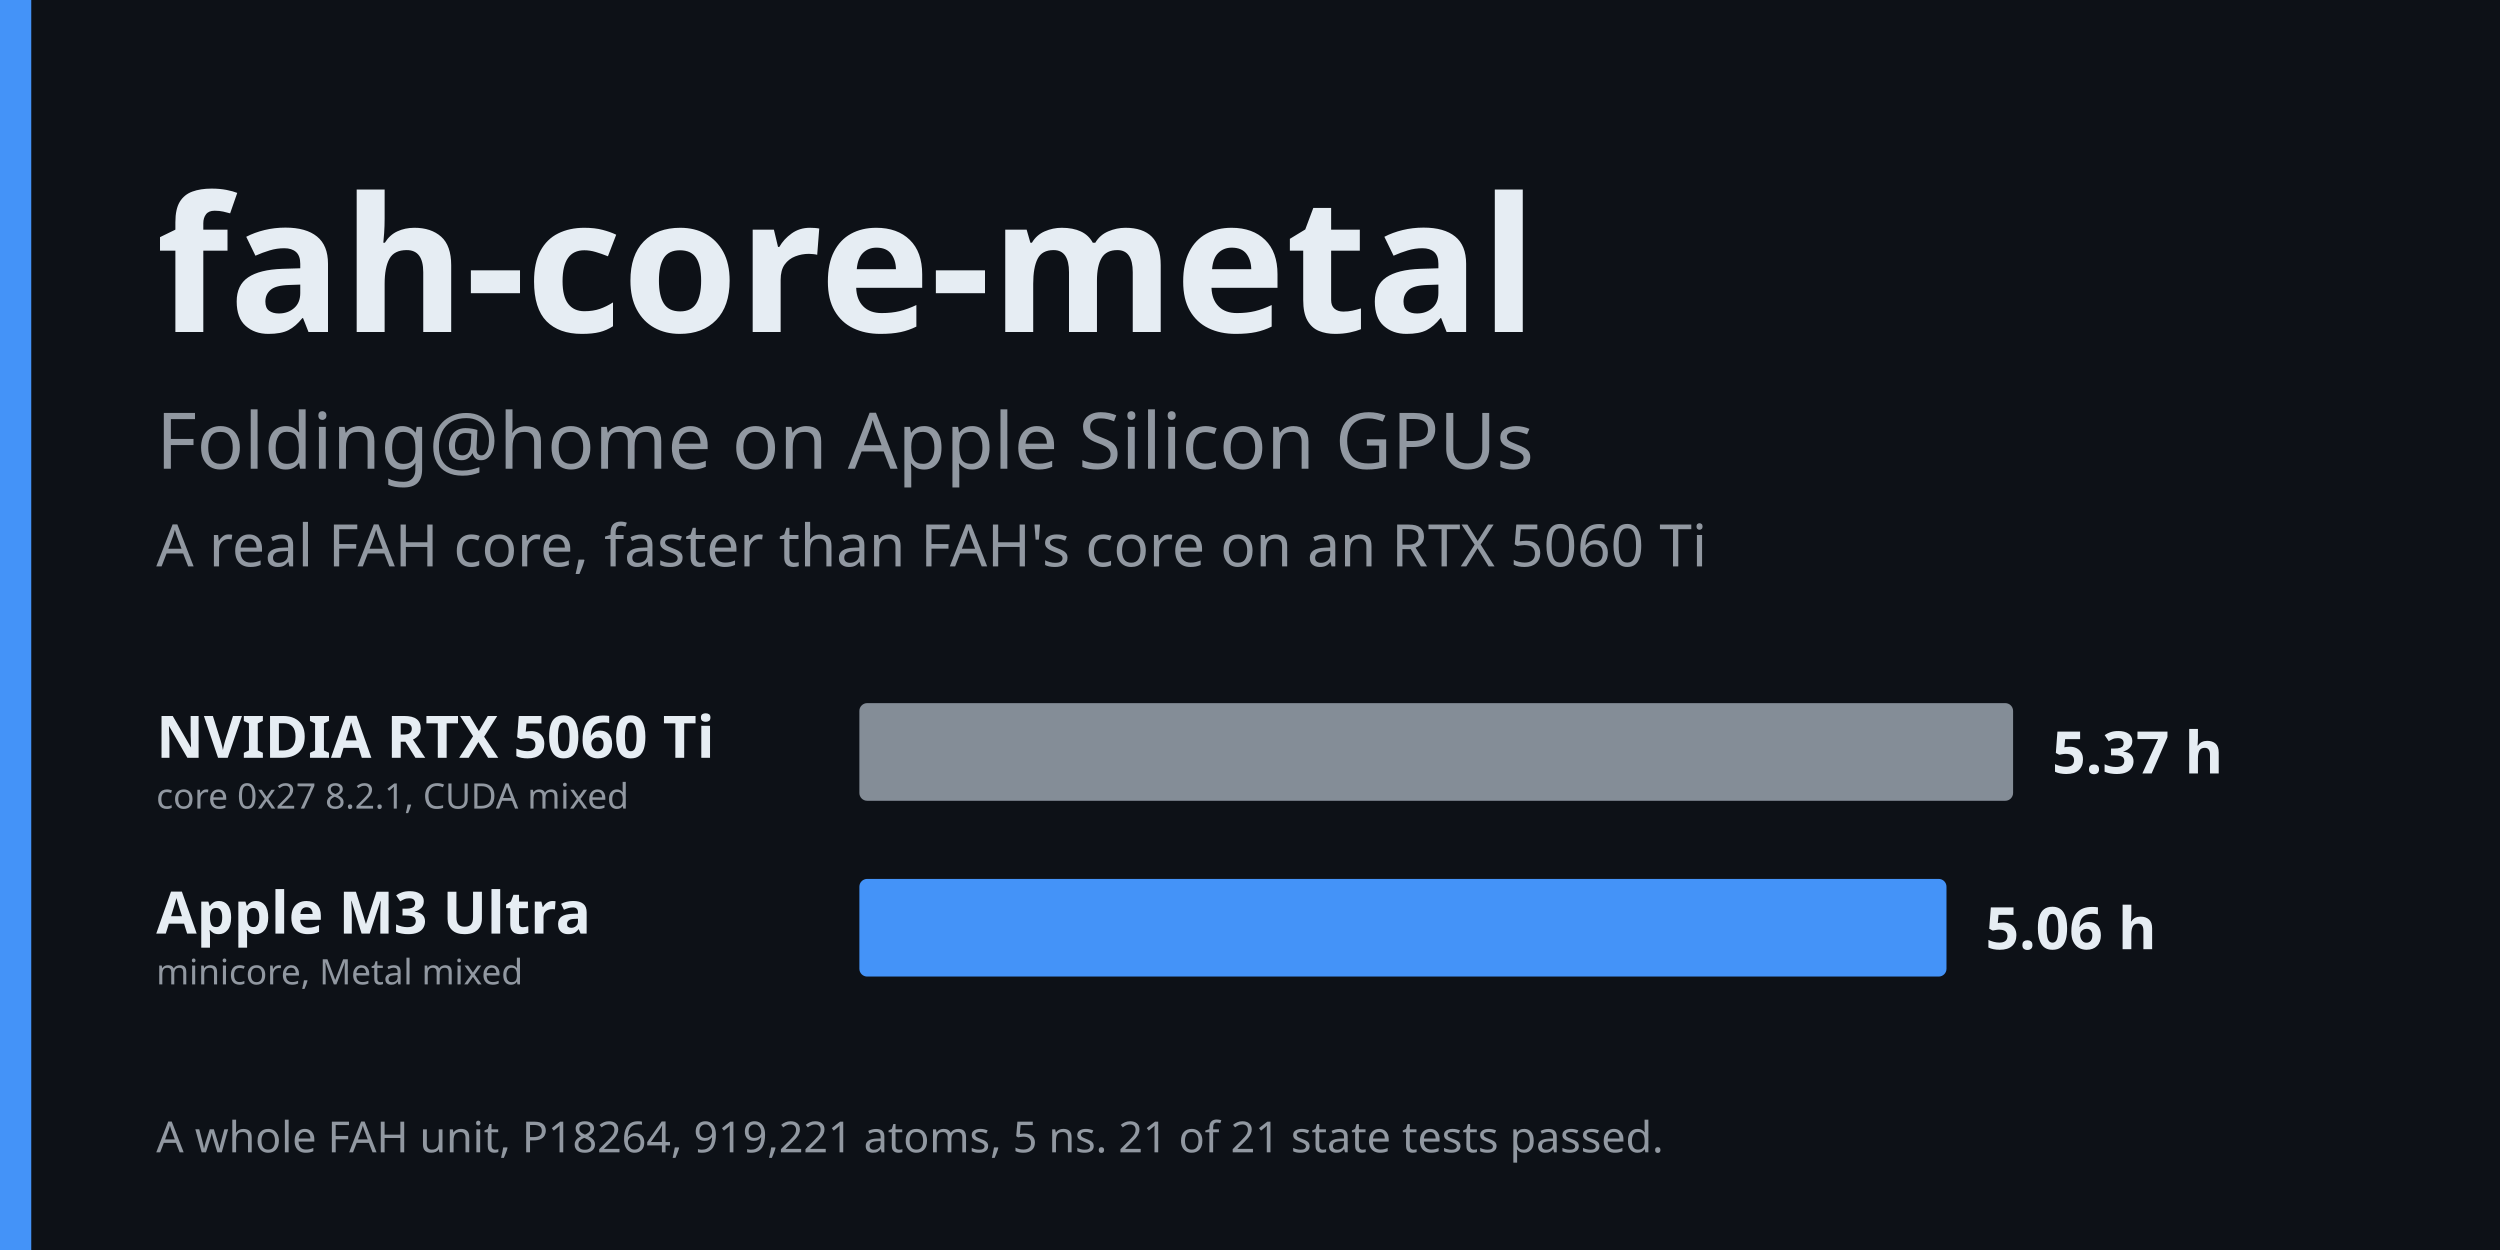
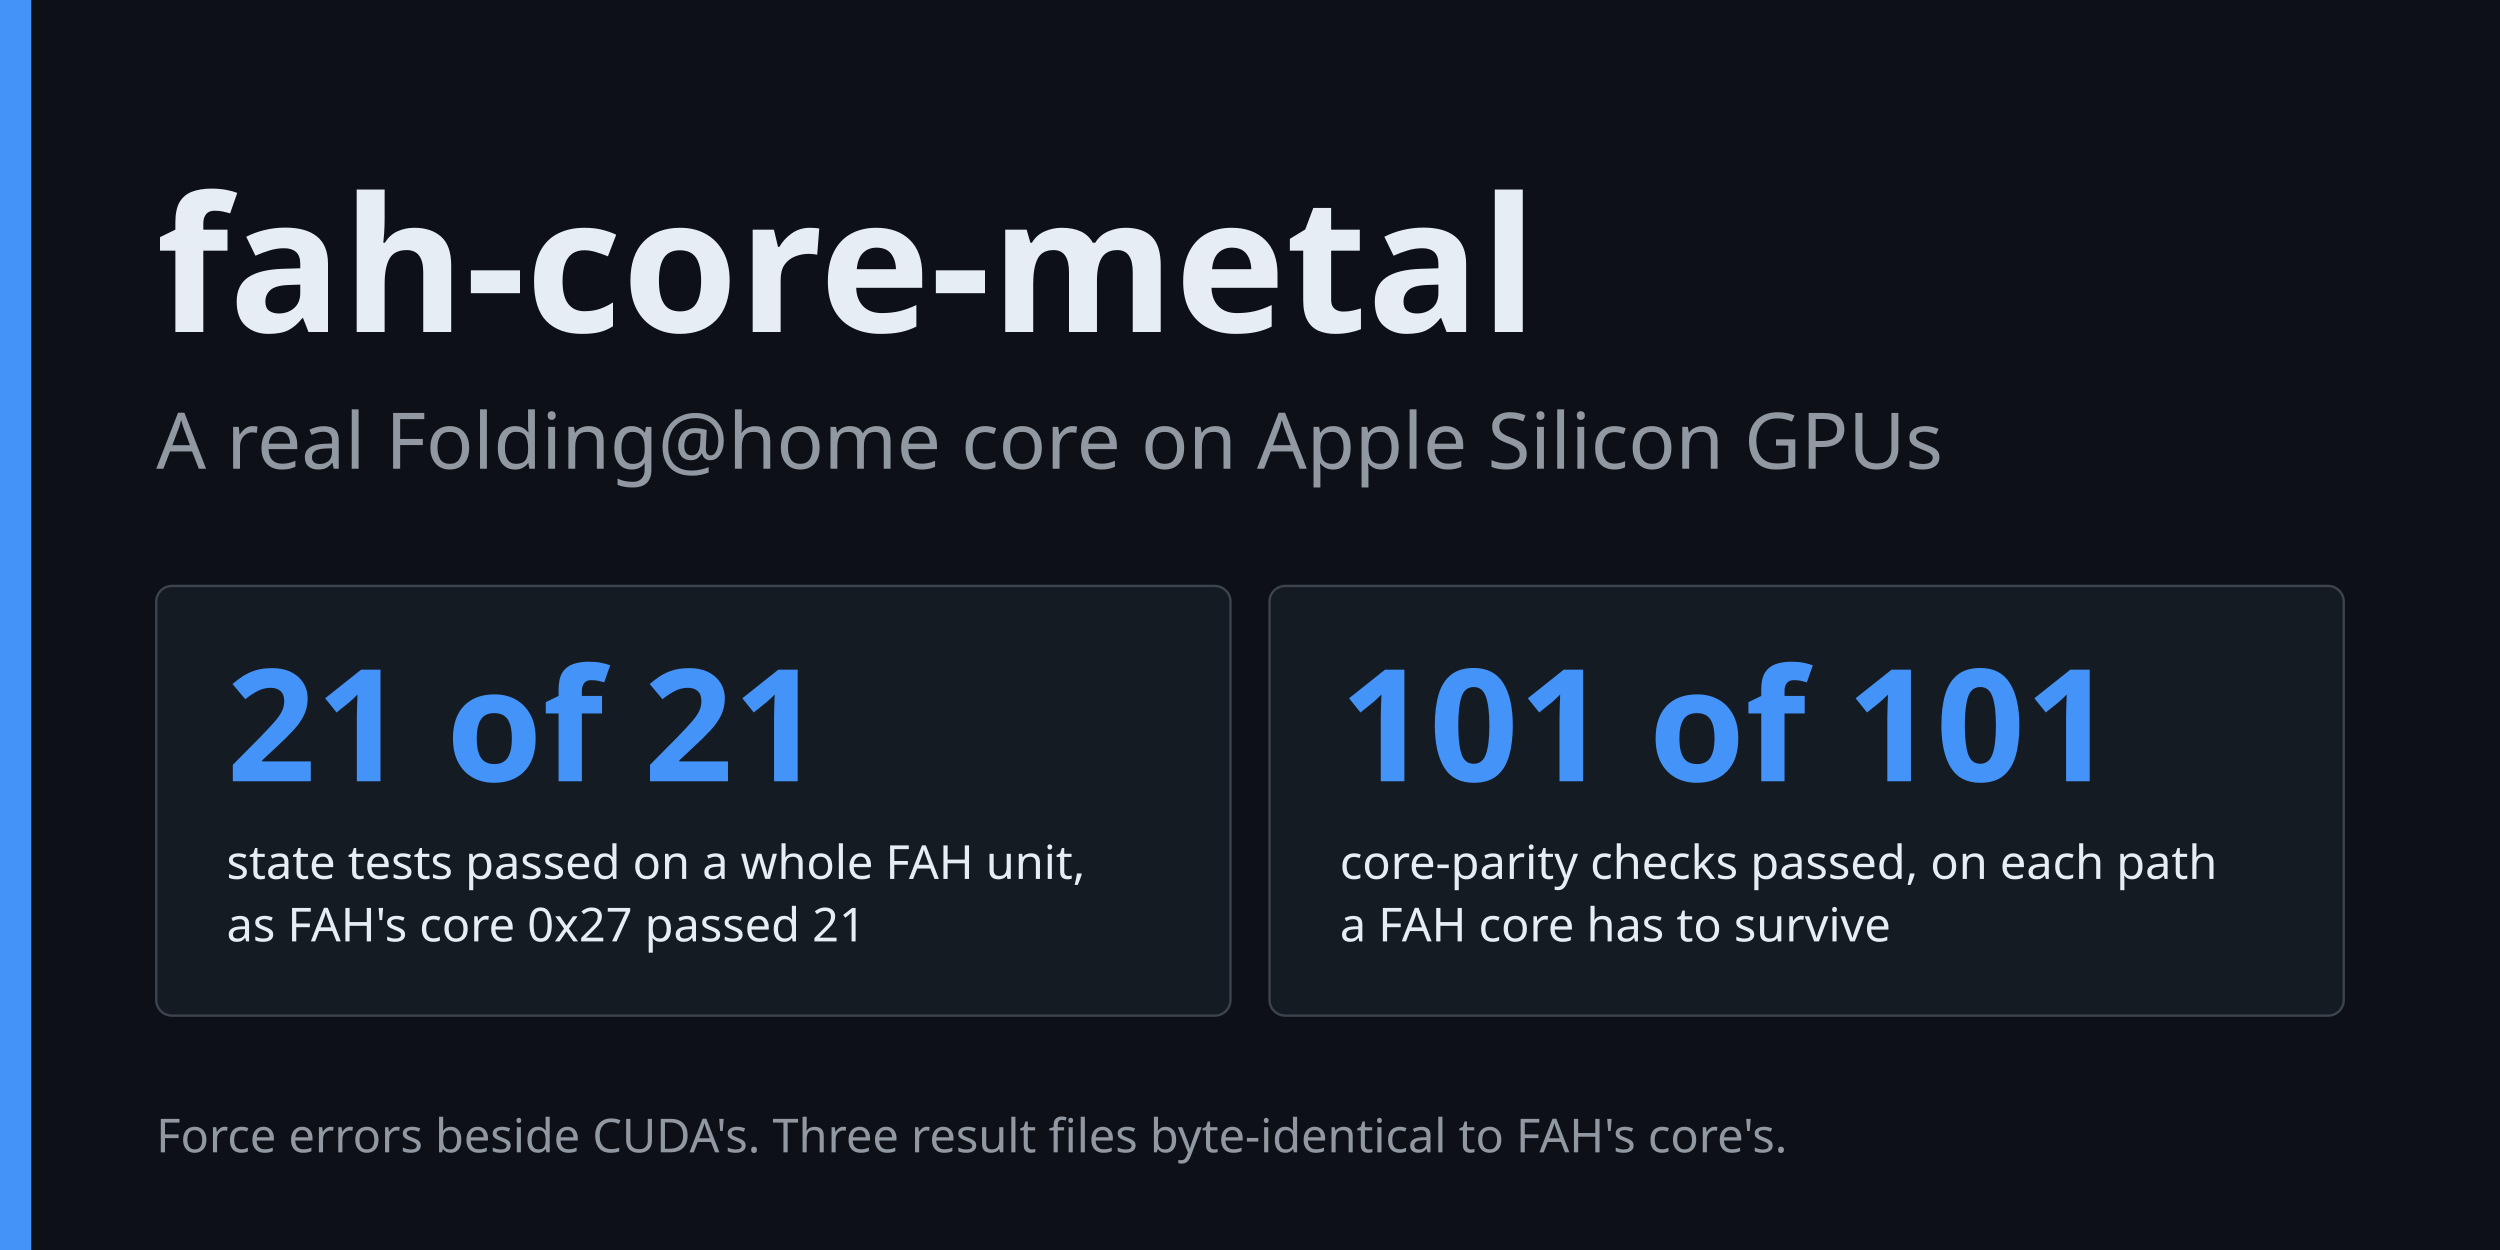
- <svg xmlns="http://www.w3.org/2000/svg" width="1280" height="640" viewBox="0 0 1280 640" role="img" aria-label="fah-core-metal: Folding@home on Apple Silicon GPUs through OpenMM Metal" font-family="-apple-system, BlinkMacSystemFont, 'Segoe UI', Helvetica, Arial, sans-serif">
+ <svg xmlns="http://www.w3.org/2000/svg" width="1280" height="640" viewBox="0 0 1280 640" role="img" aria-label="fah-core-metal: a real Folding@home core on Apple Silicon GPUs. 21 of 21 state tests on a whole FAH unit, as FAH's core 0x27 passed. 101 of 101 core-parity checks." font-family="-apple-system, BlinkMacSystemFont, 'Segoe UI', Helvetica, Arial, sans-serif">
  <style>@font-face { font-family: InterCard; font-weight: 400; src: url('fonts/Inter-Regular.woff2'); } @font-face { font-family: InterCard; font-weight: 600; src: url('fonts/Inter-SemiBold.woff2'); } text { font-family: InterCard; }</style>
  <rect x="0.0" y="0.0" width="1280.0" height="640.0" rx="0" fill="#0d1117" />
  <rect x="0.0" y="0.0" width="16.0" height="640.0" rx="0" fill="#4493f8" />
  <text x="80.0" y="170.0" font-size="96" fill="#e6edf3" text-anchor="start" font-weight="600">fah-core-metal</text>
-   <text x="80.0" y="240.0" font-size="40" fill="#9198a1" text-anchor="start" font-weight="normal">Folding@home on Apple Silicon GPUs</text>
-   <text x="80.0" y="290.0" font-size="30" fill="#9198a1" text-anchor="start" font-weight="normal">A real FAH core, faster than FAH's core on an RTX 5060 Ti</text>
-   <text x="80.0" y="388.0" font-size="30" fill="#e6edf3" text-anchor="start" font-weight="600">NVIDIA RTX 5060 Ti</text>
-   <text x="80.0" y="414.0" font-size="18" fill="#9198a1" text-anchor="start" font-weight="normal">core 0x27 8.2.1, CUDA mixed</text>
-   <rect x="440.0" y="360.0" width="590.7" height="50.0" rx="4" fill="#848d97" />
-   <text x="1050.7" y="396.0" font-size="30" fill="#e6edf3" text-anchor="start" font-weight="600">5.37 h</text>
-   <text x="80.0" y="478.0" font-size="30" fill="#e6edf3" text-anchor="start" font-weight="600">Apple M3 Ultra</text>
-   <text x="80.0" y="504.0" font-size="18" fill="#9198a1" text-anchor="start" font-weight="normal">minicore, Metal mixed</text>
-   <rect x="440.0" y="450.0" width="556.6" height="50.0" rx="4" fill="#4493f8" />
-   <text x="1016.6" y="486.0" font-size="30" fill="#e6edf3" text-anchor="start" font-weight="600">5.06 h</text>
-   <text x="80.0" y="590.0" font-size="22" fill="#9198a1" text-anchor="start" font-weight="normal">A whole FAH unit, P18264, 919,221 atoms, 5 ns. 21 of 21 state tests passed.</text>
+   <text x="80.0" y="240.0" font-size="40" fill="#9198a1" text-anchor="start" font-weight="normal">A real Folding@home core on Apple Silicon GPUs</text>
+   <rect x="80.0" y="300.0" width="550.0" height="220.0" rx="8" fill="#151b23" stroke="#3d444d" stroke-width="1.2" />
+   <text x="116.0" y="400.0" font-size="80" fill="#4493f8" text-anchor="start" font-weight="600">21 of 21</text>
+   <text x="116.0" y="450.0" font-size="24" fill="#e6edf3" text-anchor="start" font-weight="normal">state tests passed on a whole FAH unit,</text>
+   <text x="116.0" y="482.0" font-size="24" fill="#e6edf3" text-anchor="start" font-weight="normal">as FAH's core 0x27 passed 21</text>
+   <rect x="650.0" y="300.0" width="550.0" height="220.0" rx="8" fill="#151b23" stroke="#3d444d" stroke-width="1.2" />
+   <text x="686.0" y="400.0" font-size="80" fill="#4493f8" text-anchor="start" font-weight="600">101 of 101</text>
+   <text x="686.0" y="450.0" font-size="24" fill="#e6edf3" text-anchor="start" font-weight="normal">core-parity checks passed, on each path</text>
+   <text x="686.0" y="482.0" font-size="24" fill="#e6edf3" text-anchor="start" font-weight="normal">a FAH core has to survive</text>
+   <text x="80.0" y="590.0" font-size="24" fill="#9198a1" text-anchor="start" font-weight="normal">Force errors beside CUDA's. Three result files byte-identical to FAH's core's.</text>
</svg>
